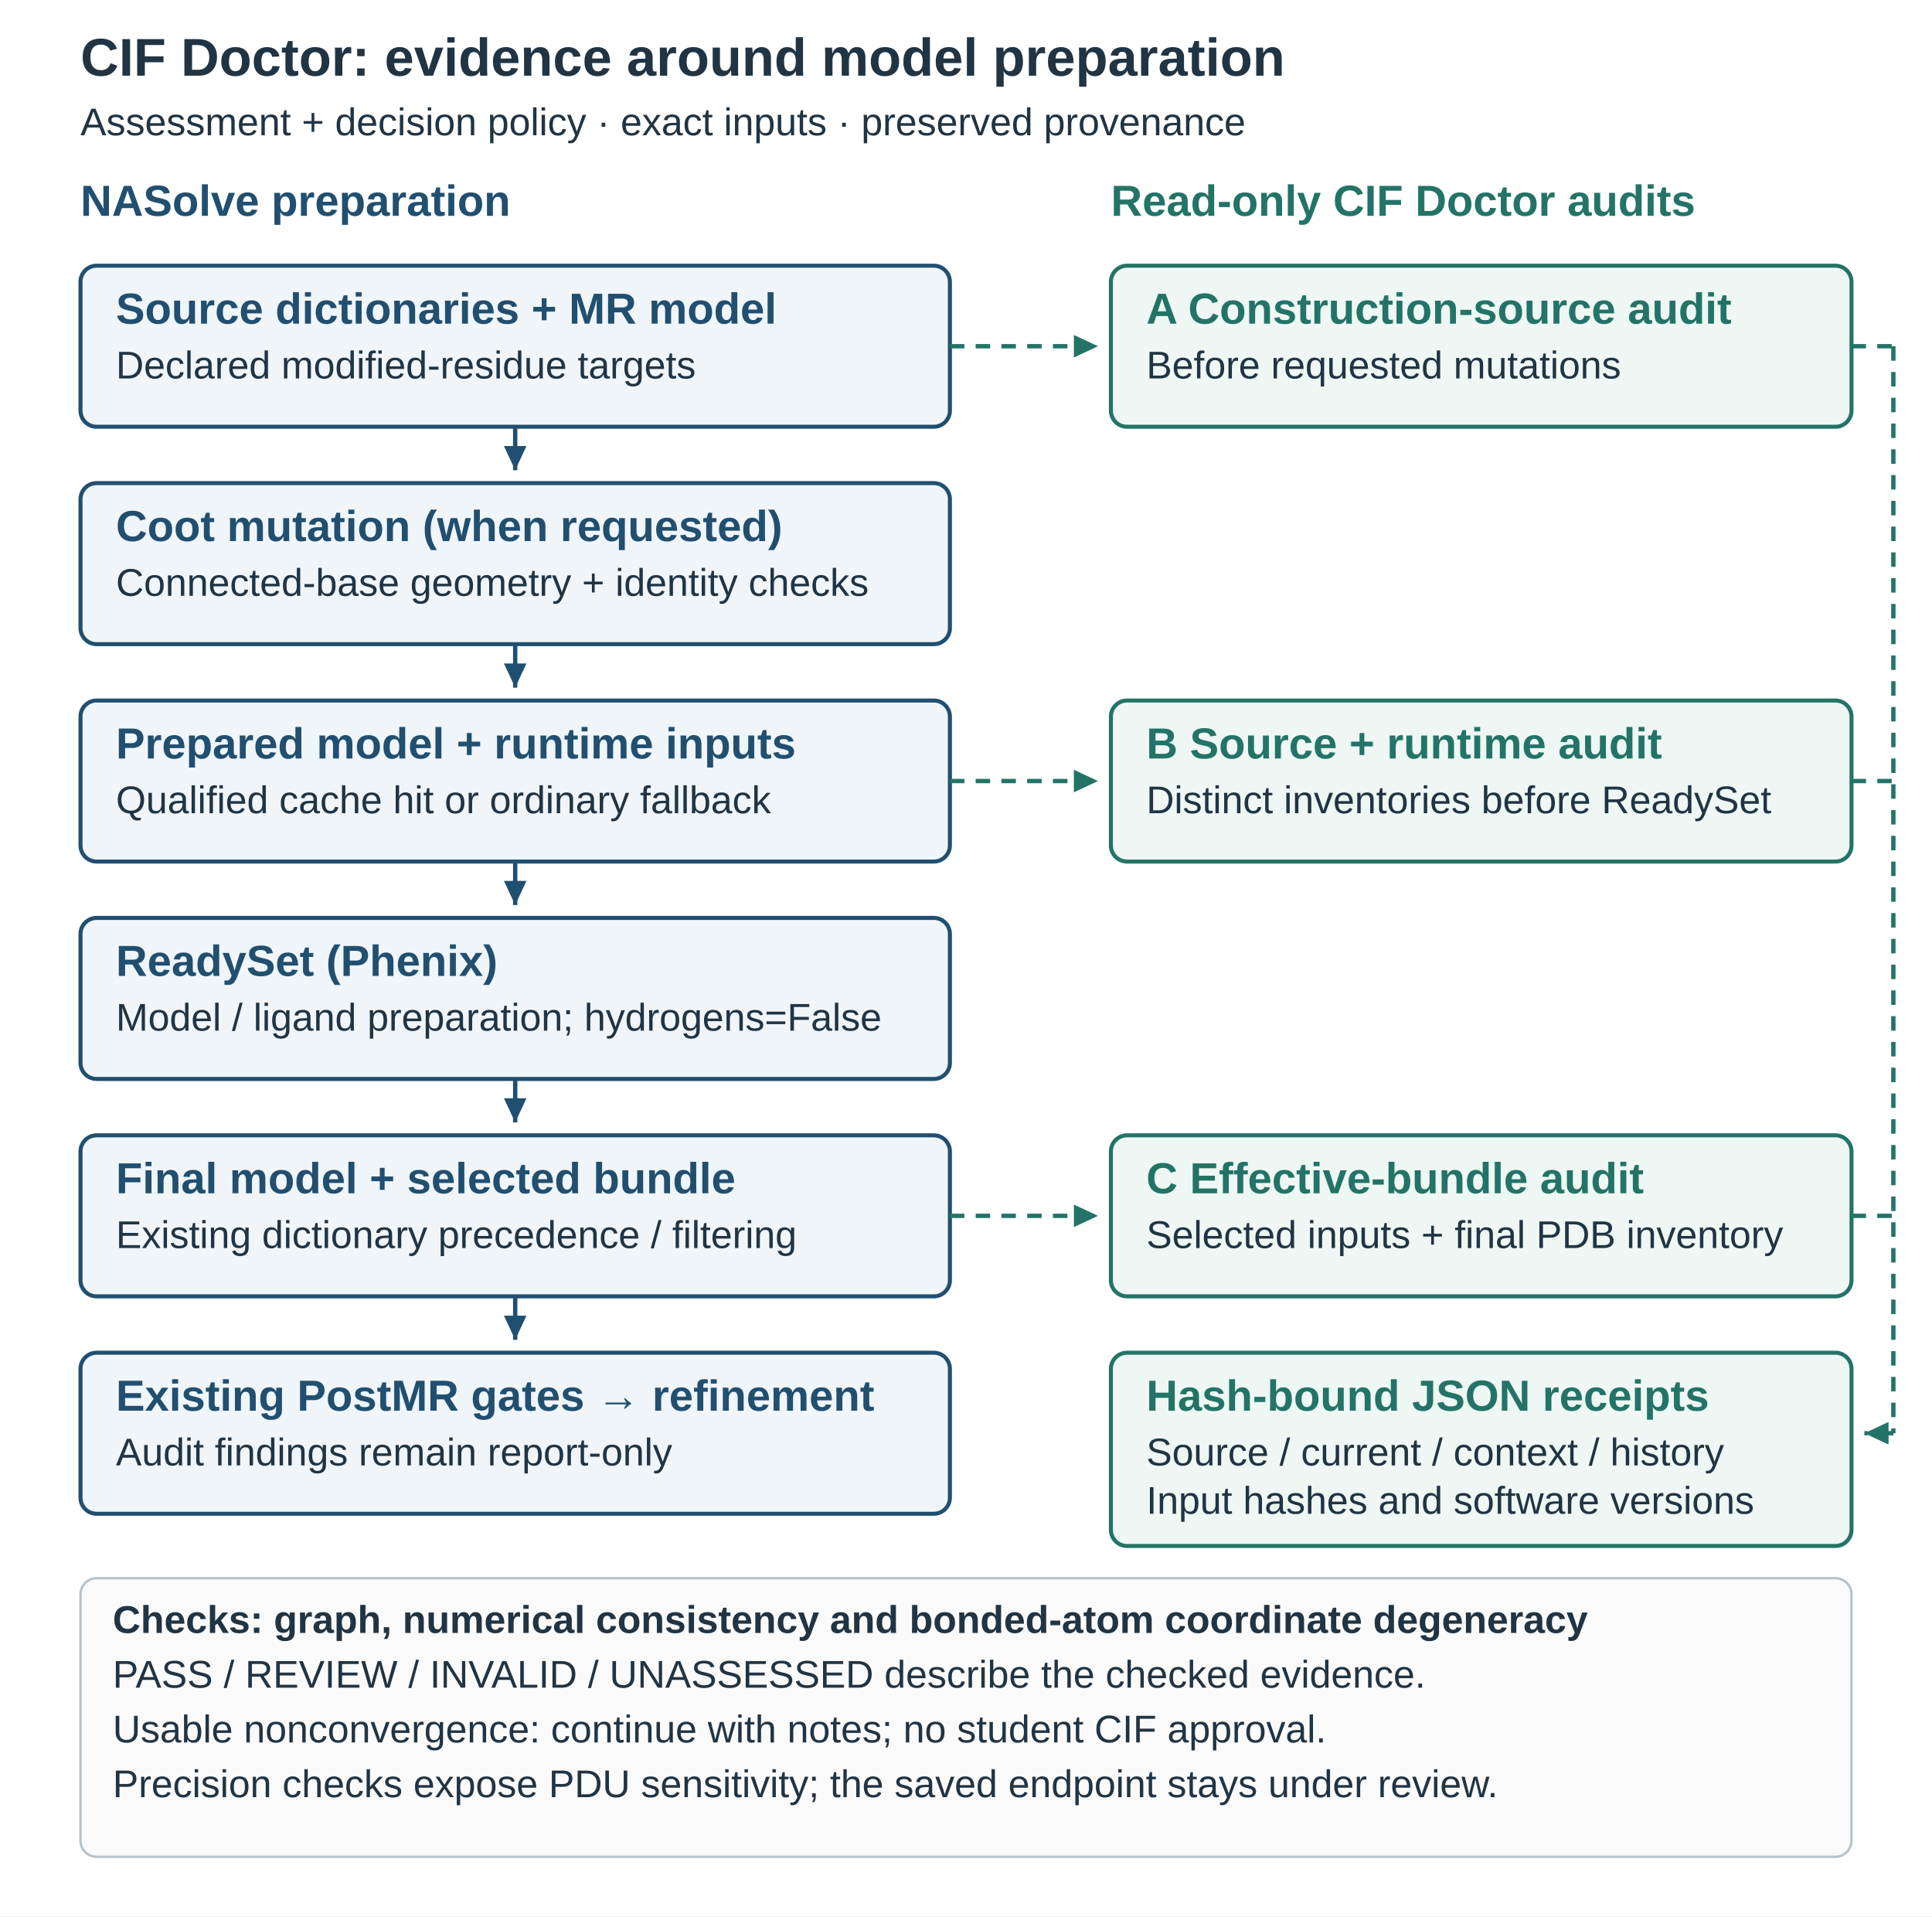
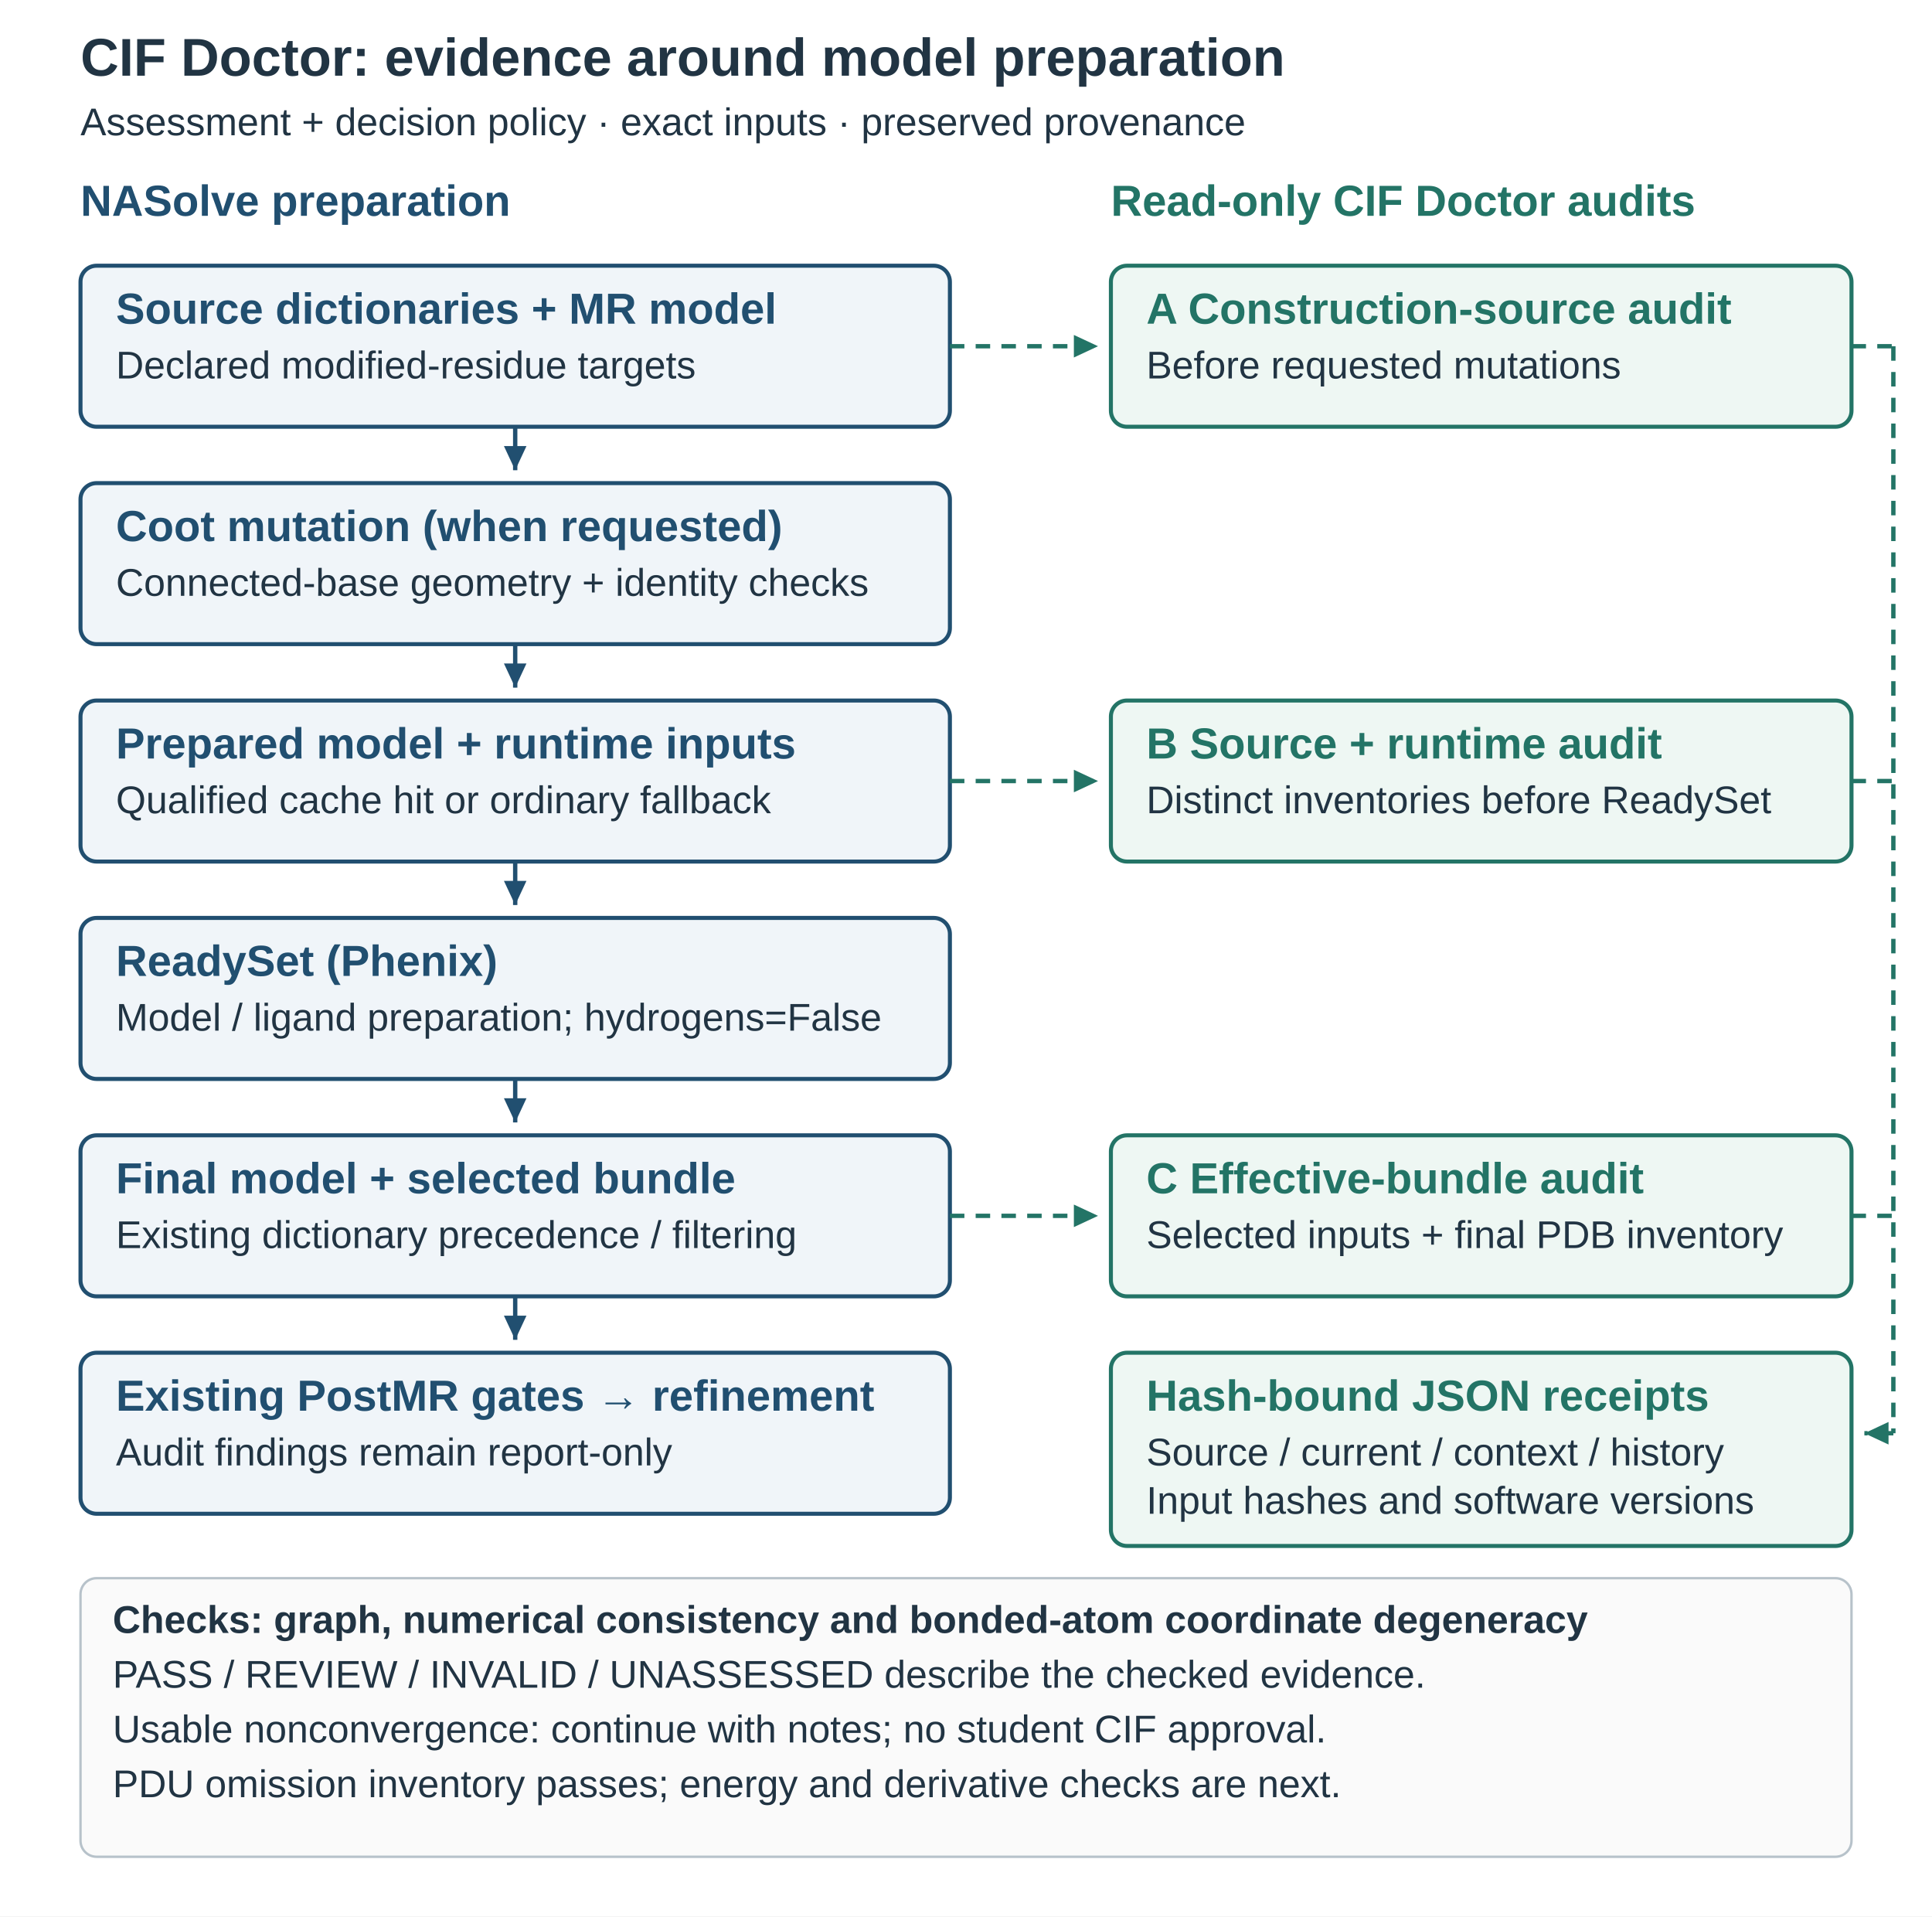
<svg xmlns="http://www.w3.org/2000/svg" width="180mm" height="178.5mm" viewBox="0 0 1200 1190" role="img" aria-labelledby="title description">
  <rect width="1200" height="1190" fill="white" />
  <text x="50" y="47" font-family="Arial, Helvetica, sans-serif" font-size="33" font-weight="bold" fill="#213443" text-anchor="start">CIF Doctor: evidence around model preparation</text>
  <text x="50" y="84" font-family="Arial, Helvetica, sans-serif" font-size="24" font-weight="normal" fill="#213443" text-anchor="start">Assessment + decision policy · exact inputs · preserved provenance</text>
  <text x="50" y="134" font-family="Arial, Helvetica, sans-serif" font-size="27" font-weight="bold" fill="#214f70" text-anchor="start">NASolve preparation</text>
  <text x="690" y="134" font-family="Arial, Helvetica, sans-serif" font-size="27" font-weight="bold" fill="#237466" text-anchor="start">Read-only CIF Doctor audits</text>
  <g id="source-inputs">
    <rect x="50" y="165" width="540" height="100" rx="10" fill="#f0f5f9" stroke="#214f70" stroke-width="2.5" />
    <text x="72" y="201" font-family="Arial, Helvetica, sans-serif" font-size="27" font-weight="bold" fill="#214f70" text-anchor="start">Source dictionaries + MR model</text>
    <text x="72" y="235" font-family="Arial, Helvetica, sans-serif" font-size="24" font-weight="normal" fill="#213443" text-anchor="start">Declared modified-residue targets</text>
  </g>
  <g id="coot-mutation">
    <rect x="50" y="300" width="540" height="100" rx="10" fill="#f0f5f9" stroke="#214f70" stroke-width="2.5" />
    <text x="72" y="336" font-family="Arial, Helvetica, sans-serif" font-size="27" font-weight="bold" fill="#214f70" text-anchor="start">Coot mutation (when requested)</text>
    <text x="72" y="370" font-family="Arial, Helvetica, sans-serif" font-size="24" font-weight="normal" fill="#213443" text-anchor="start">Connected-base geometry + identity checks</text>
  </g>
  <g id="prepared-inputs">
    <rect x="50" y="435" width="540" height="100" rx="10" fill="#f0f5f9" stroke="#214f70" stroke-width="2.5" />
    <text x="72" y="471" font-family="Arial, Helvetica, sans-serif" font-size="27" font-weight="bold" fill="#214f70" text-anchor="start">Prepared model + runtime inputs</text>
    <text x="72" y="505" font-family="Arial, Helvetica, sans-serif" font-size="24" font-weight="normal" fill="#213443" text-anchor="start">Qualified cache hit or ordinary fallback</text>
  </g>
  <g id="readyset">
    <rect x="50" y="570" width="540" height="100" rx="10" fill="#f0f5f9" stroke="#214f70" stroke-width="2.5" />
    <text x="72" y="606" font-family="Arial, Helvetica, sans-serif" font-size="27" font-weight="bold" fill="#214f70" text-anchor="start">ReadySet (Phenix)</text>
    <text x="72" y="640" font-family="Arial, Helvetica, sans-serif" font-size="24" font-weight="normal" fill="#213443" text-anchor="start">Model / ligand preparation; hydrogens=False</text>
  </g>
  <g id="effective-inputs">
    <rect x="50" y="705" width="540" height="100" rx="10" fill="#f0f5f9" stroke="#214f70" stroke-width="2.5" />
    <text x="72" y="741" font-family="Arial, Helvetica, sans-serif" font-size="27" font-weight="bold" fill="#214f70" text-anchor="start">Final model + selected bundle</text>
    <text x="72" y="775" font-family="Arial, Helvetica, sans-serif" font-size="24" font-weight="normal" fill="#213443" text-anchor="start">Existing dictionary precedence / filtering</text>
  </g>
  <g id="postmr-gates">
    <rect x="50" y="840" width="540" height="100" rx="10" fill="#f0f5f9" stroke="#214f70" stroke-width="2.5" />
    <text x="72" y="876" font-family="Arial, Helvetica, sans-serif" font-size="27" font-weight="bold" fill="#214f70" text-anchor="start">Existing PostMR gates → refinement</text>
    <text x="72" y="910" font-family="Arial, Helvetica, sans-serif" font-size="24" font-weight="normal" fill="#213443" text-anchor="start">Audit findings remain report-only</text>
  </g>
  <g id="preparation-flow-0">
    <path d="M 320.0 265.0 L 320.0 292.0" fill="none" stroke="#214f70" stroke-width="2.7" />
    <polygon points="320.0,292.0 313.0,277.0 327.0,277.0" fill="#214f70" />
  </g>
  <g id="preparation-flow-1">
    <path d="M 320.0 400.0 L 320.0 427.0" fill="none" stroke="#214f70" stroke-width="2.7" />
    <polygon points="320.0,427.0 313.0,412.0 327.0,412.0" fill="#214f70" />
  </g>
  <g id="preparation-flow-2">
    <path d="M 320.0 535.0 L 320.0 562.0" fill="none" stroke="#214f70" stroke-width="2.7" />
    <polygon points="320.0,562.0 313.0,547.0 327.0,547.0" fill="#214f70" />
  </g>
  <g id="preparation-flow-3">
    <path d="M 320.0 670.0 L 320.0 697.0" fill="none" stroke="#214f70" stroke-width="2.7" />
    <polygon points="320.0,697.0 313.0,682.0 327.0,682.0" fill="#214f70" />
  </g>
  <g id="preparation-flow-4">
    <path d="M 320.0 805.0 L 320.0 832.0" fill="none" stroke="#214f70" stroke-width="2.7" />
    <polygon points="320.0,832.0 313.0,817.0 327.0,817.0" fill="#214f70" />
  </g>
  <g id="mutation-audit">
    <rect x="690" y="165" width="460" height="100" rx="10" fill="#eef7f3" stroke="#237466" stroke-width="2.5" />
    <text x="712" y="201" font-family="Arial, Helvetica, sans-serif" font-size="27" font-weight="bold" fill="#237466" text-anchor="start">A  Construction-source audit</text>
    <text x="712" y="235" font-family="Arial, Helvetica, sans-serif" font-size="24" font-weight="normal" fill="#213443" text-anchor="start">Before requested mutations</text>
  </g>
  <g id="audit-branch-mutation-audit">
    <path d="M 590.0 215.0 L 599.0 215.0" fill="none" stroke="#237466" stroke-width="2.7" />
    <path d="M 606.0 215.0 L 615.0 215.0" fill="none" stroke="#237466" stroke-width="2.7" />
    <path d="M 622.0 215.0 L 631.0 215.0" fill="none" stroke="#237466" stroke-width="2.7" />
    <path d="M 638.0 215.0 L 647.0 215.0" fill="none" stroke="#237466" stroke-width="2.7" />
    <path d="M 654.0 215.0 L 663.0 215.0" fill="none" stroke="#237466" stroke-width="2.7" />
    <path d="M 670.0 215.0 L 679.0 215.0" fill="none" stroke="#237466" stroke-width="2.7" />
    <polygon points="682.0,215.0 667.0,222.0 667.0,208.0" fill="#237466" />
  </g>
  <g id="source-runtime-audit">
    <rect x="690" y="435" width="460" height="100" rx="10" fill="#eef7f3" stroke="#237466" stroke-width="2.5" />
    <text x="712" y="471" font-family="Arial, Helvetica, sans-serif" font-size="27" font-weight="bold" fill="#237466" text-anchor="start">B  Source + runtime audit</text>
    <text x="712" y="505" font-family="Arial, Helvetica, sans-serif" font-size="24" font-weight="normal" fill="#213443" text-anchor="start">Distinct inventories before ReadySet</text>
  </g>
  <g id="audit-branch-source-runtime-audit">
    <path d="M 590.0 485.0 L 599.0 485.0" fill="none" stroke="#237466" stroke-width="2.7" />
    <path d="M 606.0 485.0 L 615.0 485.0" fill="none" stroke="#237466" stroke-width="2.7" />
    <path d="M 622.0 485.0 L 631.0 485.0" fill="none" stroke="#237466" stroke-width="2.7" />
    <path d="M 638.0 485.0 L 647.0 485.0" fill="none" stroke="#237466" stroke-width="2.7" />
    <path d="M 654.0 485.0 L 663.0 485.0" fill="none" stroke="#237466" stroke-width="2.7" />
    <path d="M 670.0 485.0 L 679.0 485.0" fill="none" stroke="#237466" stroke-width="2.7" />
    <polygon points="682.0,485.0 667.0,492.0 667.0,478.0" fill="#237466" />
  </g>
  <g id="effective-audit">
    <rect x="690" y="705" width="460" height="100" rx="10" fill="#eef7f3" stroke="#237466" stroke-width="2.5" />
    <text x="712" y="741" font-family="Arial, Helvetica, sans-serif" font-size="27" font-weight="bold" fill="#237466" text-anchor="start">C  Effective-bundle audit</text>
    <text x="712" y="775" font-family="Arial, Helvetica, sans-serif" font-size="24" font-weight="normal" fill="#213443" text-anchor="start">Selected inputs + final PDB inventory</text>
  </g>
  <g id="audit-branch-effective-audit">
    <path d="M 590.0 755.0 L 599.0 755.0" fill="none" stroke="#237466" stroke-width="2.7" />
    <path d="M 606.0 755.0 L 615.0 755.0" fill="none" stroke="#237466" stroke-width="2.7" />
    <path d="M 622.0 755.0 L 631.0 755.0" fill="none" stroke="#237466" stroke-width="2.7" />
    <path d="M 638.0 755.0 L 647.0 755.0" fill="none" stroke="#237466" stroke-width="2.7" />
    <path d="M 654.0 755.0 L 663.0 755.0" fill="none" stroke="#237466" stroke-width="2.7" />
    <path d="M 670.0 755.0 L 679.0 755.0" fill="none" stroke="#237466" stroke-width="2.7" />
    <polygon points="682.0,755.0 667.0,762.0 667.0,748.0" fill="#237466" />
  </g>
  <g id="json-receipts">
    <rect x="690" y="840" width="460" height="120" rx="10" fill="#eef7f3" stroke="#237466" stroke-width="2.5" />
    <text x="712" y="876" font-family="Arial, Helvetica, sans-serif" font-size="27" font-weight="bold" fill="#237466" text-anchor="start">Hash-bound JSON receipts</text>
    <text x="712" y="910" font-family="Arial, Helvetica, sans-serif" font-size="24" font-weight="normal" fill="#213443" text-anchor="start">Source / current / context / history</text>
    <text x="712" y="940" font-family="Arial, Helvetica, sans-serif" font-size="24" font-weight="normal" fill="#213443" text-anchor="start">Input hashes and software versions</text>
  </g>
  <g id="mutation-to-receipts">
    <path d="M 1150.0 215.0 L 1159.0 215.0" fill="none" stroke="#237466" stroke-width="2.7" />
    <path d="M 1166.0 215.0 L 1175.0 215.0" fill="none" stroke="#237466" stroke-width="2.7" />
    <path d="M 1176.0 215.0 L 1176.0 224.0" fill="none" stroke="#237466" stroke-width="2.7" />
    <path d="M 1176.0 231.0 L 1176.0 240.0" fill="none" stroke="#237466" stroke-width="2.7" />
    <path d="M 1176.0 247.0 L 1176.0 256.0" fill="none" stroke="#237466" stroke-width="2.7" />
    <path d="M 1176.0 263.0 L 1176.0 272.0" fill="none" stroke="#237466" stroke-width="2.7" />
    <path d="M 1176.0 279.0 L 1176.0 288.0" fill="none" stroke="#237466" stroke-width="2.7" />
    <path d="M 1176.0 295.0 L 1176.0 304.0" fill="none" stroke="#237466" stroke-width="2.7" />
    <path d="M 1176.0 311.0 L 1176.0 320.0" fill="none" stroke="#237466" stroke-width="2.7" />
    <path d="M 1176.0 327.0 L 1176.0 336.0" fill="none" stroke="#237466" stroke-width="2.7" />
    <path d="M 1176.0 343.0 L 1176.0 352.0" fill="none" stroke="#237466" stroke-width="2.7" />
    <path d="M 1176.0 359.0 L 1176.0 368.0" fill="none" stroke="#237466" stroke-width="2.7" />
    <path d="M 1176.0 375.0 L 1176.0 384.0" fill="none" stroke="#237466" stroke-width="2.7" />
    <path d="M 1176.0 391.0 L 1176.0 400.0" fill="none" stroke="#237466" stroke-width="2.7" />
    <path d="M 1176.0 407.0 L 1176.0 416.0" fill="none" stroke="#237466" stroke-width="2.7" />
    <path d="M 1176.0 423.0 L 1176.0 432.0" fill="none" stroke="#237466" stroke-width="2.7" />
    <path d="M 1176.0 439.0 L 1176.0 448.0" fill="none" stroke="#237466" stroke-width="2.7" />
    <path d="M 1176.0 455.0 L 1176.0 464.0" fill="none" stroke="#237466" stroke-width="2.7" />
    <path d="M 1176.0 471.0 L 1176.0 480.0" fill="none" stroke="#237466" stroke-width="2.7" />
    <path d="M 1176.0 487.0 L 1176.0 496.0" fill="none" stroke="#237466" stroke-width="2.7" />
    <path d="M 1176.0 503.0 L 1176.0 512.0" fill="none" stroke="#237466" stroke-width="2.7" />
    <path d="M 1176.0 519.0 L 1176.0 528.0" fill="none" stroke="#237466" stroke-width="2.7" />
    <path d="M 1176.0 535.0 L 1176.0 544.0" fill="none" stroke="#237466" stroke-width="2.7" />
    <path d="M 1176.0 551.0 L 1176.0 560.0" fill="none" stroke="#237466" stroke-width="2.7" />
    <path d="M 1176.0 567.0 L 1176.0 576.0" fill="none" stroke="#237466" stroke-width="2.7" />
    <path d="M 1176.0 583.0 L 1176.0 592.0" fill="none" stroke="#237466" stroke-width="2.7" />
    <path d="M 1176.0 599.0 L 1176.0 608.0" fill="none" stroke="#237466" stroke-width="2.7" />
    <path d="M 1176.0 615.0 L 1176.0 624.0" fill="none" stroke="#237466" stroke-width="2.7" />
    <path d="M 1176.0 631.0 L 1176.0 640.0" fill="none" stroke="#237466" stroke-width="2.7" />
    <path d="M 1176.0 647.0 L 1176.0 656.0" fill="none" stroke="#237466" stroke-width="2.7" />
    <path d="M 1176.0 663.0 L 1176.0 672.0" fill="none" stroke="#237466" stroke-width="2.7" />
    <path d="M 1176.0 679.0 L 1176.0 688.0" fill="none" stroke="#237466" stroke-width="2.7" />
    <path d="M 1176.0 695.0 L 1176.0 704.0" fill="none" stroke="#237466" stroke-width="2.7" />
    <path d="M 1176.0 711.0 L 1176.0 720.0" fill="none" stroke="#237466" stroke-width="2.7" />
    <path d="M 1176.0 727.0 L 1176.0 736.0" fill="none" stroke="#237466" stroke-width="2.7" />
    <path d="M 1176.0 743.0 L 1176.0 752.0" fill="none" stroke="#237466" stroke-width="2.7" />
    <path d="M 1176.0 759.0 L 1176.0 768.0" fill="none" stroke="#237466" stroke-width="2.7" />
    <path d="M 1176.0 775.0 L 1176.0 784.0" fill="none" stroke="#237466" stroke-width="2.7" />
    <path d="M 1176.0 791.0 L 1176.0 800.0" fill="none" stroke="#237466" stroke-width="2.7" />
    <path d="M 1176.0 807.0 L 1176.0 816.0" fill="none" stroke="#237466" stroke-width="2.7" />
    <path d="M 1176.0 823.0 L 1176.0 832.0" fill="none" stroke="#237466" stroke-width="2.7" />
    <path d="M 1176.0 839.0 L 1176.0 848.0" fill="none" stroke="#237466" stroke-width="2.7" />
    <path d="M 1176.0 855.0 L 1176.0 864.0" fill="none" stroke="#237466" stroke-width="2.7" />
    <path d="M 1176.0 871.0 L 1176.0 880.0" fill="none" stroke="#237466" stroke-width="2.7" />
    <path d="M 1176.0 887.0 L 1176.0 890.0" fill="none" stroke="#237466" stroke-width="2.7" />
    <path d="M 1176.0 890.0 L 1167.0 890.0" fill="none" stroke="#237466" stroke-width="2.7" />
    <path d="M 1160.0 890.0 L 1158.0 890.0" fill="none" stroke="#237466" stroke-width="2.7" />
    <polygon points="1158.0,890.0 1173.0,883.0 1173.0,897.0" fill="#237466" />
  </g>
  <g id="source-to-receipts">
    <path d="M 1150.0 485.0 L 1159.0 485.0" fill="none" stroke="#237466" stroke-width="2.7" />
    <path d="M 1166.0 485.0 L 1175.0 485.0" fill="none" stroke="#237466" stroke-width="2.7" />
  </g>
  <g id="effective-to-receipts">
    <path d="M 1150.0 755.0 L 1159.0 755.0" fill="none" stroke="#237466" stroke-width="2.7" />
    <path d="M 1166.0 755.0 L 1175.0 755.0" fill="none" stroke="#237466" stroke-width="2.7" />
  </g>
  <g id="scope-notes">
    <rect x="50" y="980" width="1100" height="173" rx="10" fill="#fafafa" stroke="#b7c2ca" stroke-width="1.5" />
    <text x="70" y="1014" font-family="Arial, Helvetica, sans-serif" font-size="24" font-weight="bold" fill="#213443" text-anchor="start">Checks: graph, numerical consistency and bonded-atom coordinate degeneracy</text>
    <text x="70" y="1048" font-family="Arial, Helvetica, sans-serif" font-size="24" font-weight="normal" fill="#213443" text-anchor="start">PASS / REVIEW / INVALID / UNASSESSED describe the checked evidence.</text>
    <text x="70" y="1082" font-family="Arial, Helvetica, sans-serif" font-size="24" font-weight="normal" fill="#213443" text-anchor="start">Usable nonconvergence: continue with notes; no student CIF approval.</text>
-     <text x="70" y="1116" font-family="Arial, Helvetica, sans-serif" font-size="24" font-weight="normal" fill="#213443" text-anchor="start">Precision checks expose PDU sensitivity; the saved endpoint stays under review.</text>
+     <text x="70" y="1116" font-family="Arial, Helvetica, sans-serif" font-size="24" font-weight="normal" fill="#213443" text-anchor="start">PDU omission inventory passes; energy and derivative checks are next.</text>
  </g>
</svg>
